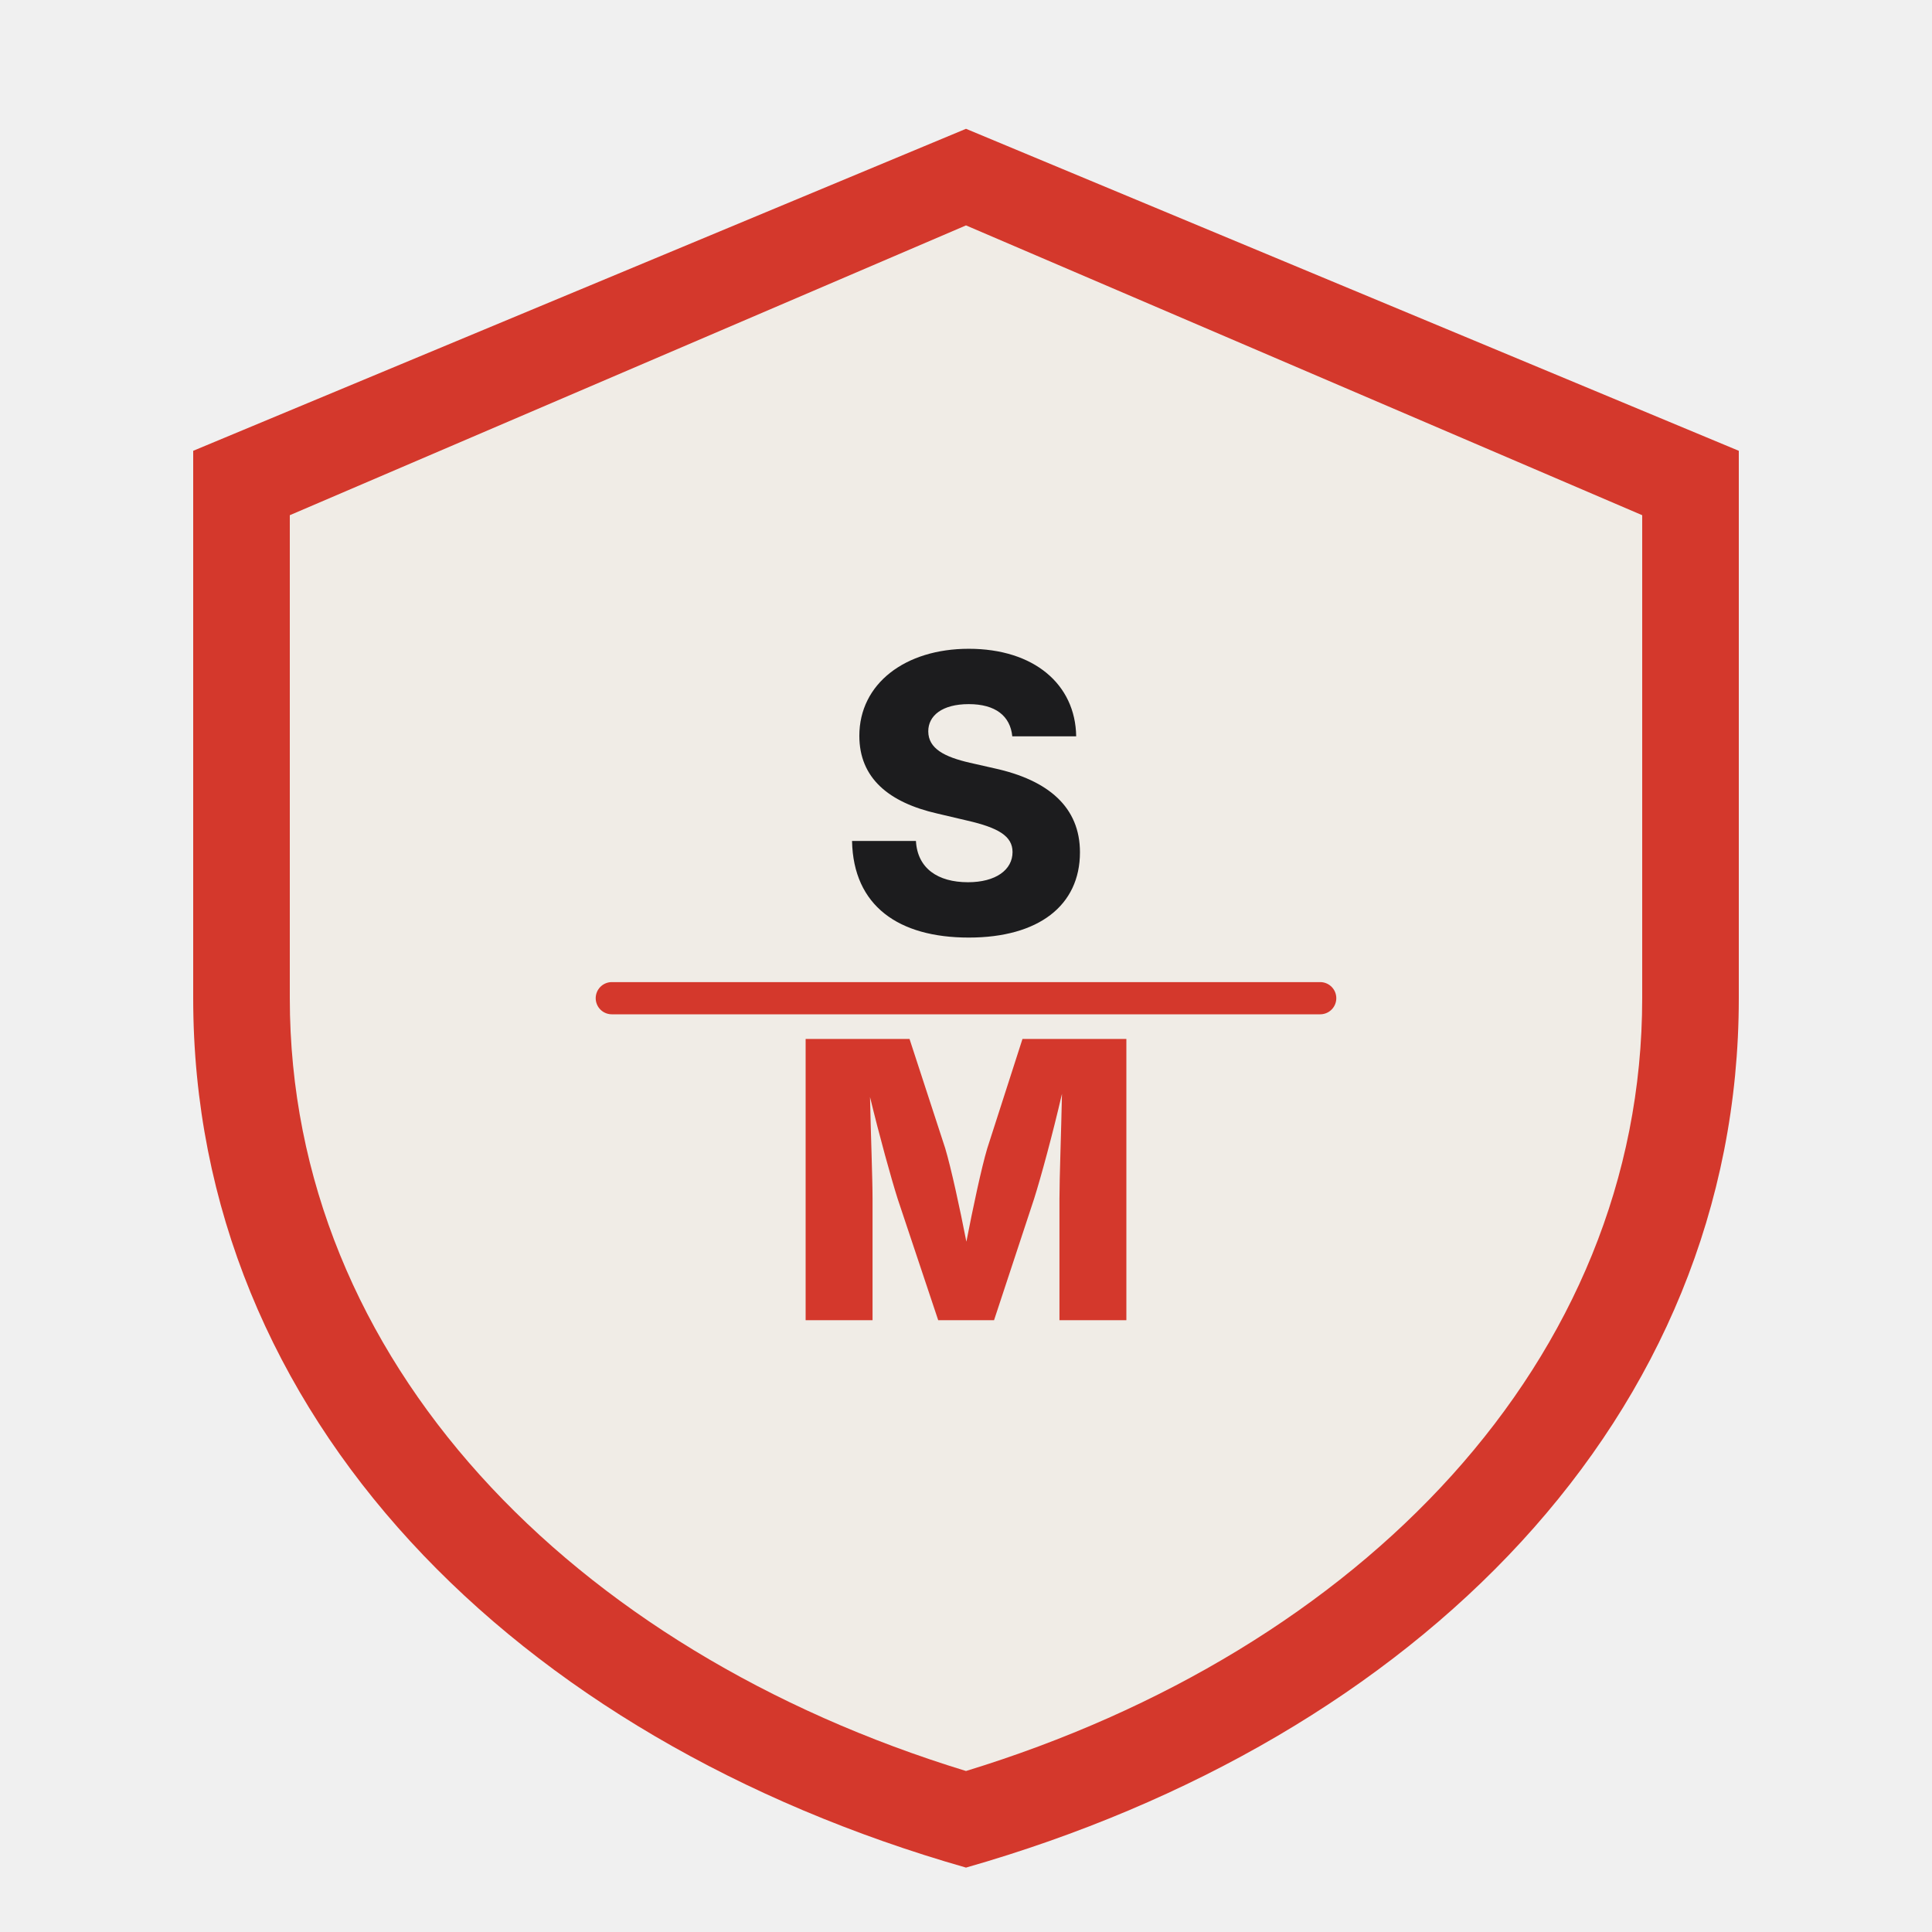
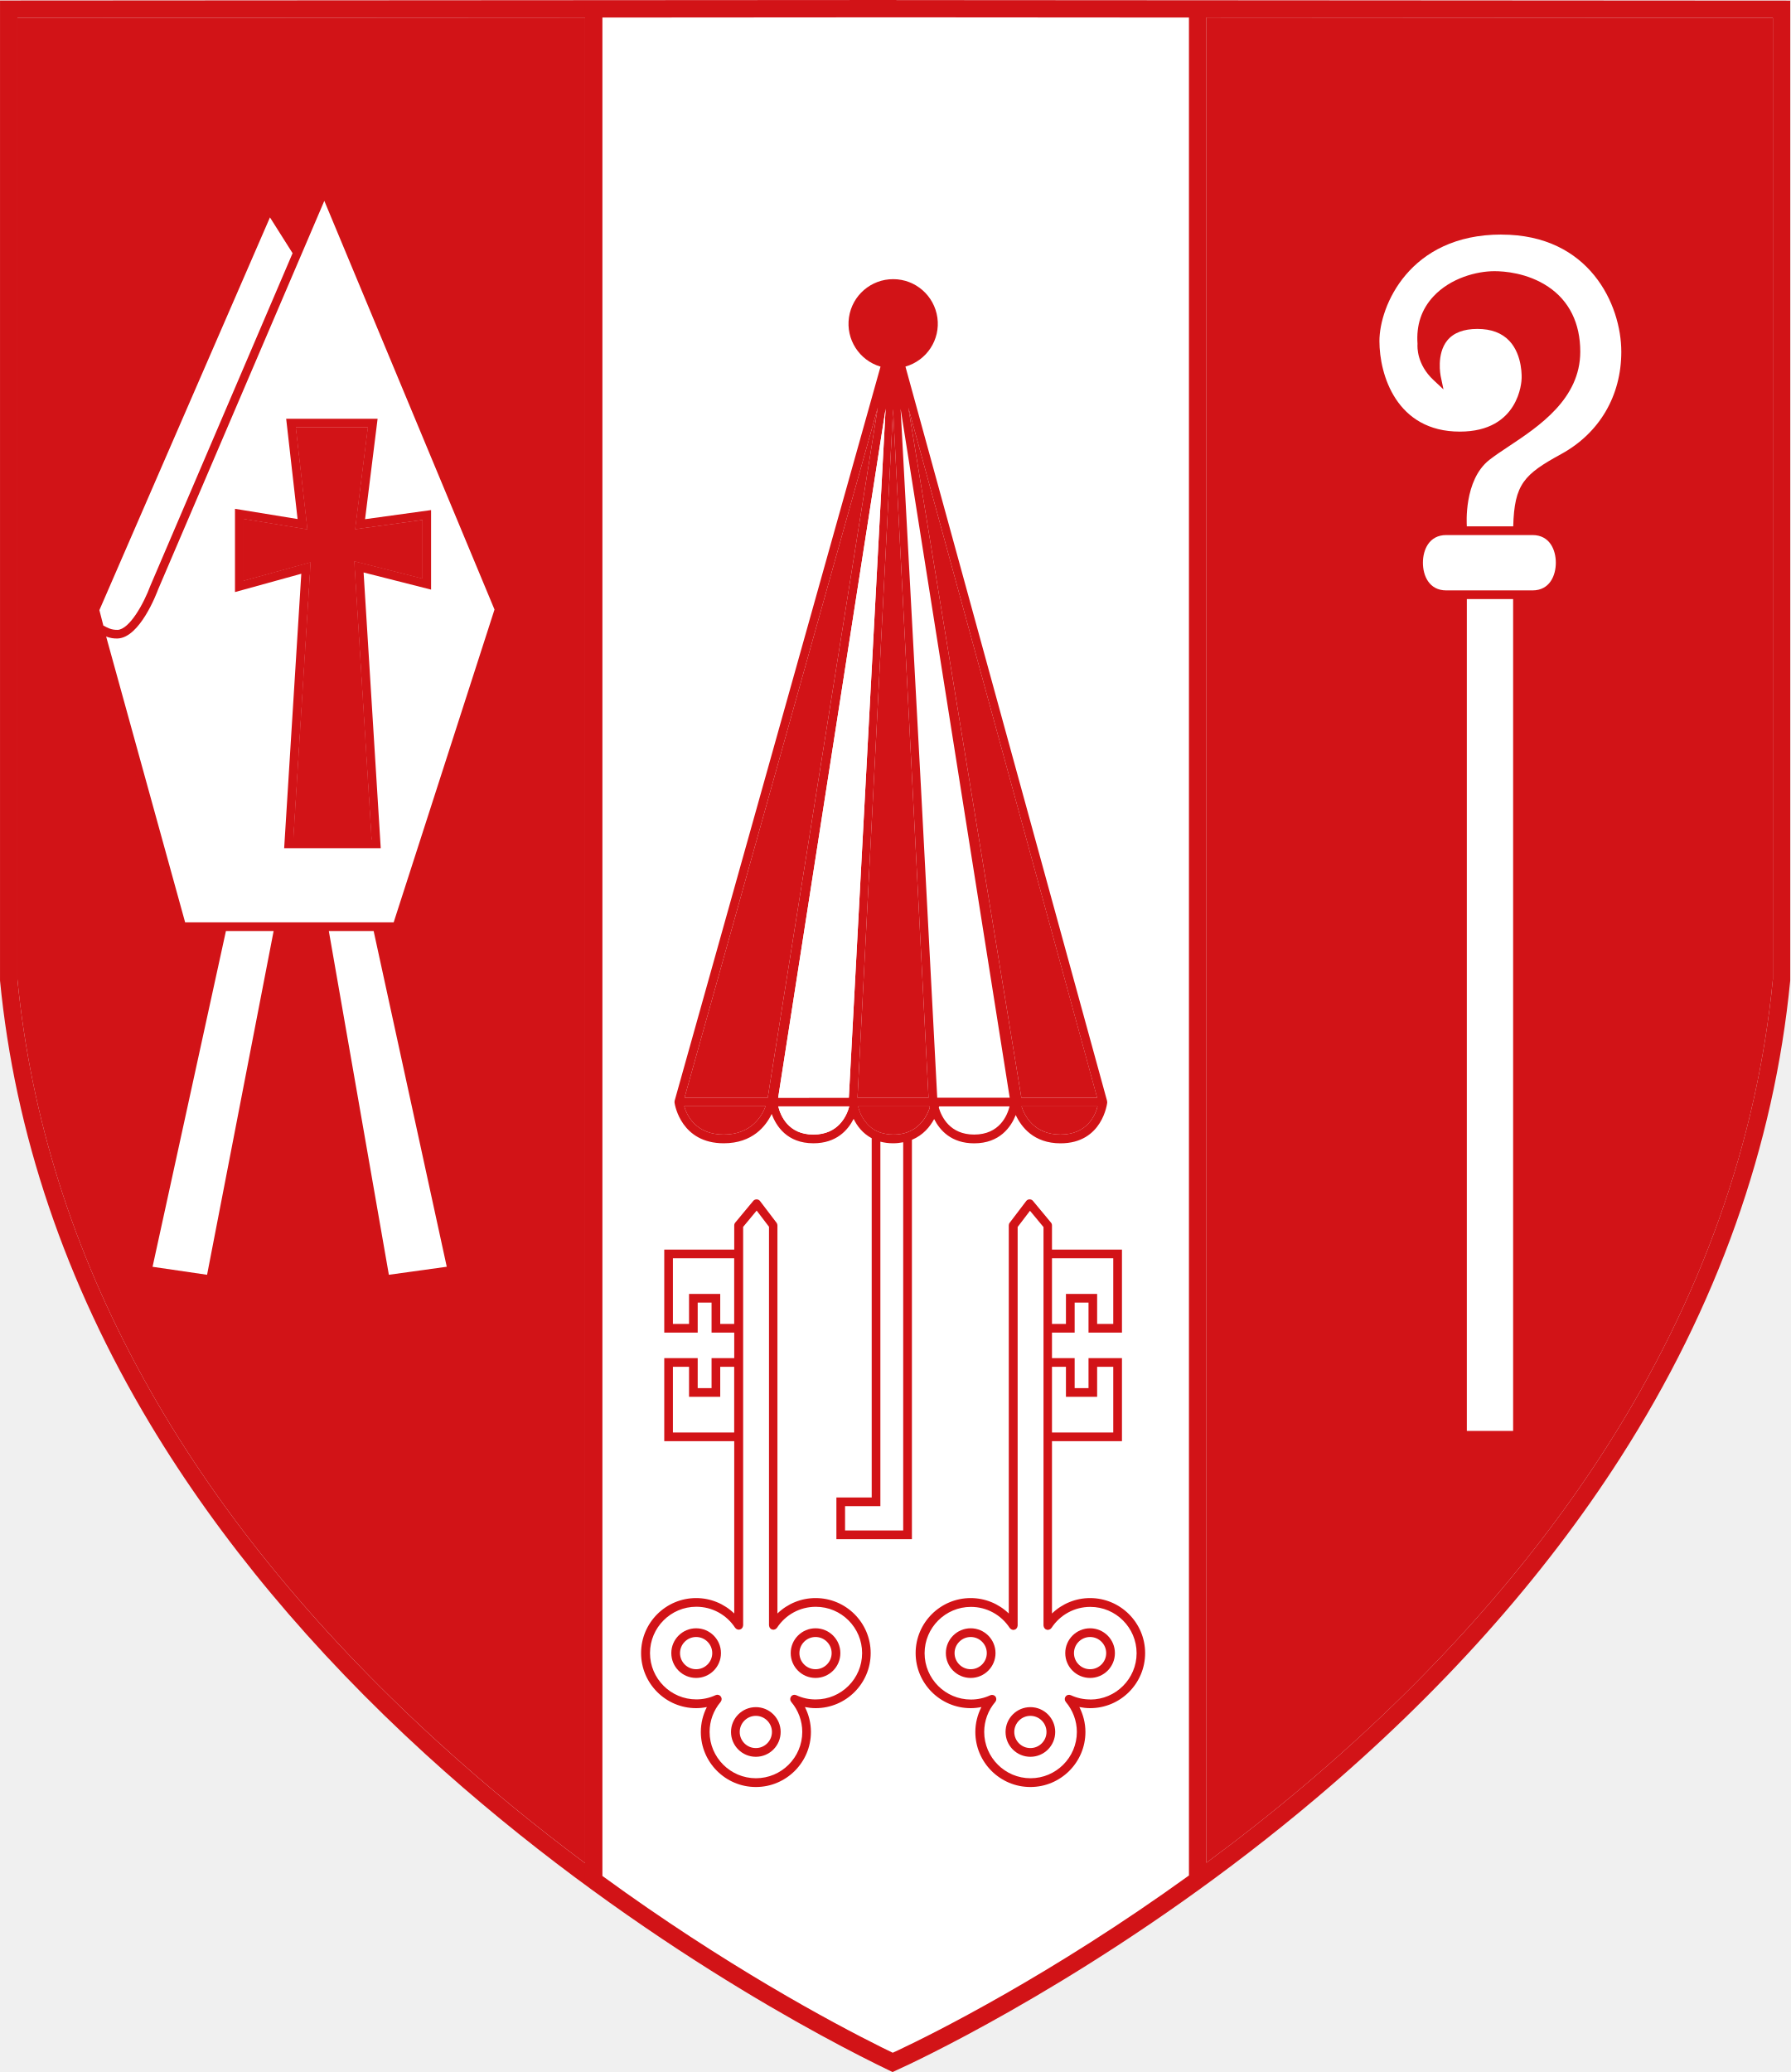
- <svg xmlns="http://www.w3.org/2000/svg" viewBox="0 0 120 120" fill="none">
-   <path d="M60 8L108 28V62C108 88 88 108 60 116C32 108 12 88 12 62V28L60 8Z" fill="#D4382C" />
-   <path d="M60 14L102 32V62C102 84.5 84.5 102.5 60 110C35.5 102.5 18 84.5 18 62V32L60 14Z" fill="#F0ECE6" />
-   <text x="60" y="58" text-anchor="middle" font-family="Inter, Arial, sans-serif" font-weight="800" font-size="24" fill="#1C1C1E" letter-spacing="-1">S</text>
-   <text x="60" y="82" text-anchor="middle" font-family="Inter, Arial, sans-serif" font-weight="800" font-size="24" fill="#D4382C" letter-spacing="-1">M</text>
-   <line x1="38" y1="62" x2="82" y2="62" stroke="#D4382C" stroke-width="2" stroke-linecap="round" />
+ <svg xmlns="http://www.w3.org/2000/svg" id="Livello_2" width="12.896mm" height="14.925mm" viewBox="0 0 36.555 42.307">
+   <g id="Livello_1-2">
+     <path d="M18.229,41.914c-.076-.037-.153-.075-.229-.112-1.028-.512-3.202-1.677-5.699-3.498V.358c1.998-.001,3.996-.002,5.994-.004,1.994.001,3.989.002,5.983.004v37.935c-2.822,2.038-5.231,3.235-5.924,3.562-.042.019-.084.039-.126.058Z" style="fill:#fff;" />
+     <path d="M.355,19.994V.366c3.864-.002,7.728-.005,11.592-.007v37.684c-.98-.73-2.002-1.559-3.018-2.487C3.788,30.865.904,25.629.355,19.994Z" style="fill:#d21317;" />
+     <path d="M36.2,19.995c-.324,3.323-1.47,6.543-3.407,9.57-1.554,2.428-3.618,4.739-6.133,6.868-.684.579-1.365,1.113-2.027,1.602V.358c3.856.002,7.711.005,11.567.007v19.629Z" style="fill:#d21317;" />
+     <path d="M18.029,7.317c.389.115.798-.108.913-.497s-.108-.798-.497-.913c-.389-.115-.798.108-.913.497s.108.798.497.913Z" style="fill:#d21317;" />
+     <path d="M18.304,0h-.018C12.191.004,6.095.008,0,.011v19.992c0,.006,0,.011,0,.017.303,3.124,1.334,6.171,3.065,9.056,1.416,2.36,3.308,4.629,5.623,6.742,4.09,3.732,8.275,5.883,9.461,6.453.025.012.05.024.075.037.026-.012.052-.024.078-.036.016-.007.083-.037.196-.091.017-.008.033-.015.05-.023,0,0,0,0,0,0,.969-.462,4.608-2.295,8.333-5.447,2.545-2.153,4.633-4.491,6.207-6.949,1.971-3.079,3.137-6.356,3.466-9.74,0-6.67,0-13.339,0-20.009-6.084-.004-12.167-.008-18.251-.011ZM11.946,38.043c-.98-.73-2.002-1.559-3.018-2.487C3.788,30.865.904,25.629.355,19.994V.366c3.864-.002,7.728-.005,11.592-.007v37.684ZM24.278,38.294c-2.822,2.038-5.231,3.235-5.924,3.562-.042.019-.084.039-.126.058-.076-.037-.153-.075-.229-.112-1.028-.512-3.202-1.677-5.699-3.498V.358c1.998-.001,3.996-.002,5.994-.004,1.994.001,3.989.002,5.983.004v37.935ZM36.2,19.995c-.324,3.323-1.47,6.543-3.407,9.57-1.554,2.428-3.618,4.739-6.133,6.868-.684.579-1.365,1.113-2.027,1.602V.358c3.856.002,7.711.005,11.567.007v19.629Z" style="fill:#d21317;" />
+     <path d="M30.658,4.612c-2.016,0-2.668,1.585-2.668,2.353,0,.753.383,2.026,1.819,2.026,1.387,0,1.438-1.238,1.438-1.247.002-.022.034-.55-.296-.903-.187-.2-.451-.302-.783-.302-.339,0-.592.102-.755.302-.145.179-.186.402-.192.577-.118-.204-.101-.377-.1-.386,0-.003,0-.006.001-.009,0-.003,0-.006,0-.009-.026-.332.066-.614.273-.838.295-.319.775-.462,1.12-.462.161,0,1.574.041,1.574,1.466,0,.869-.765,1.377-1.379,1.785-.151.1-.293.194-.408.285-.602.472-.531,1.451-.528,1.486v.011h-.244c-.385,0-.654.305-.654.742s.269.742.654.742h.244v17.162h1.3V12.232h.218c.385,0,.654-.305.654-.742s-.269-.742-.654-.742h-.216c.019-.784.175-.931.888-1.321.839-.46,1.32-1.277,1.32-2.244,0-1.033-.699-2.57-2.625-2.57ZM30.896,29.217h-.945V12.232s.945,0,.945,0v16.985ZM31.292,10.925c.352,0,.476.304.476.565s-.125.565-.476.565h-1.762c-.352,0-.476-.304-.476-.565s.125-.565.476-.565h1.762ZM31.878,9.271c-.756.414-.957.61-.98,1.476h-.948v-.018c0-.009-.067-.925.461-1.339.11-.086.249-.179.397-.277.616-.409,1.459-.968,1.459-1.933,0-.58-.226-1.038-.654-1.325-.428-.287-.91-.318-1.098-.318-.356,0-.896.136-1.25.519-.241.261-.349.585-.321.965-.005.065-.015.42.325.738.068.064.137.128.205.192-.019-.092-.039-.183-.058-.275,0-.004-.091-.445.135-.724.127-.156.334-.236.616-.236s.5.083.653.245c.277.296.25.766.249.774-.001.044-.044,1.078-1.261,1.078-1.296,0-1.642-1.162-1.642-1.849,0-.71.609-2.175,2.491-2.175,1.796,0,2.447,1.431,2.447,2.393,0,.9-.447,1.661-1.227,2.088Z" style="fill:#d21317;" />
+     <path d="M22.605,22.49s0-.007,0-.011c-1.372-4.997-2.745-9.997-4.117-14.994.436-.125.715-.55.652-.999s-.446-.785-.9-.786c-.454-.002-.84.331-.905.78-.066.449.209.878.644,1.006-1.401,4.997-2.803,9.993-4.204,14.99-.003.011-.003.022-.001.034,0,0,0,0-.001.001,0,0,0,.004,0,.006h0c.009.058.142.827,1.005.827.59,0,.862-.354.979-.599.09.246.313.599.852.599.468,0,.704-.267.821-.499.068.143.183.297.369.396v7.335h-.721v.852h1.542v-8.155c.229-.094.369-.267.454-.424.116.231.351.496.817.496.524,0,.752-.334.849-.578.113.244.367.578.915.578.861,0,.952-.824.953-.832,0-.007-.001-.014-.002-.021ZM14.777,23.166c-.567,0-.751-.388-.807-.577h1.662c-.073.193-.288.577-.855.577ZM15.676,22.412h-1.699l3.946-14.09-2.247,14.09ZM16.608,23.166c-.513,0-.671-.388-.717-.575h1.45c-.051.189-.219.575-.733.575ZM17.332,22.412l-1.443.002,2.194-14.068-.751,14.065ZM18.235,8.354l.724,14.06h-1.45l.726-14.06ZM18.442,31.25h-1.187v-.497h.721v-7.442c.078.021.165.033.263.033.074,0,.14-.009.203-.021v7.927ZM18.655,23.057c-.174.108-.35.109-.416.109-.111,0-.202-.022-.263-.041-.067-.022-.116-.05-.177-.092-.053-.042-.13-.115-.193-.226-.047-.082-.071-.159-.083-.216,0,0,0,0,0,0h1.457c.002.007.004.015.006.023-.042.127-.136.322-.331.443ZM19.891,23.166c-.491,0-.664-.355-.722-.55.003-.009.005-.018.007-.025h1.438c-.047.187-.207.575-.723.575ZM19.137,22.414l-.332-6.329-.416-7.739,2.228,14.068h-1.48ZM18.547,8.323l3.855,14.091h-1.547l-2.308-14.091ZM21.654,23.166c-.541,0-.734-.385-.796-.575h1.553c-.049.187-.216.575-.757.575Z" style="fill:#d21317;" />
+     <path d="M8.167,19.01l2.119-6.572L6.624,3.645l-.568,1.327-.575-.913L1.847,12.43l-.012.029.012.043,1.799,6.508h.787l-1.531,7.003,1.469.215,1.397-7.218h.766l1.261,7.218,1.541-.214-1.526-7.004h.357ZM2.028,12.457c1.161-2.673,2.322-5.346,3.483-8.019.154.244.308.487.462.731-.969,2.265-1.938,4.531-2.907,6.797-.126.342-.419.886-.671.894,0,0,.001,0,.002,0h-.003s0,0,0,0c0,0,0,0,.001,0-.027.001-.053,0-.08-.005-.027-.005-.055-.012-.084-.023-.039-.015-.08-.037-.121-.059-.027-.105-.054-.21-.081-.315ZM4.228,26.029l-1.113-.163,1.498-6.856h.973l-1.358,7.019ZM4.471,18.833h-.691c-.538-1.945-1.075-3.891-1.613-5.836.079.03.158.044.237.04.45-.02.79-.908.826-1.006.946-2.211,1.891-4.422,2.837-6.632.033-.077.066-.154.099-.231.152-.356.304-.711.456-1.067,1.158,2.782,2.317,5.563,3.475,8.345-.686,2.129-1.373,4.258-2.059,6.387h-3.567ZM9.122,25.865l-1.182.164-1.227-7.019h.915l1.493,6.855Z" style="fill:#d21317;" />
+     <polygon points="2.393 12.86 2.397 12.86 2.395 12.86 2.393 12.86 2.393 12.86" style="fill:#d21317;" />
+     <polygon points="9.122 25.865 7.94 26.029 6.714 19.01 7.629 19.01 9.122 25.865" style="fill:#fff;" />
+     <path d="M2.397,12.86c-.027.001-.054,0-.082-.005-.027-.005-.055-.012-.084-.023-.039-.015-.08-.037-.121-.059-.027-.105-.054-.21-.081-.315,1.161-2.673,2.322-5.346,3.483-8.019.154.244.308.487.462.731-.969,2.265-1.938,4.531-2.907,6.797-.126.342-.42.888-.672.895h0" style="fill:#fff;" />
+     <path d="M18.029,7.317c.389.115.798-.108.913-.497s-.108-.798-.497-.913c-.389-.115-.798.108-.913.497s.108.798.497.913Z" style="fill:#d21317;" />
+     <polygon points="20.855 22.414 18.547 8.323 22.403 22.414 20.855 22.414" style="fill:#d21317;" />
+     <polygon points="17.509 22.414 18.235 8.354 18.959 22.414 17.509 22.414" style="fill:#d21317;" />
+     <polygon points="17.923 8.322 15.676 22.412 13.977 22.412 17.923 8.322" style="fill:#d21317;" />
+     <polygon points="17.332 22.412 15.889 22.414 18.083 8.346 17.332 22.412" style="fill:#fff;" />
+     <path d="M6.166,5.168c.152-.356.304-.711.456-1.067,1.158,2.782,2.317,5.563,3.475,8.345-.686,2.129-1.373,4.258-2.059,6.387H3.78c-.538-1.945-1.075-3.891-1.613-5.836.079.03.158.044.237.04.45-.02.79-.908.826-1.006.946-2.211,1.891-4.422,2.837-6.632.033-.077.066-.154.099-.231Z" style="fill:#fff;" />
+     <path d="M29.951,10.925h1.341c.352,0,.476.304.476.565s-.125.565-.476.565h-1.762c-.352,0-.476-.304-.476-.565s.125-.565.476-.565h.421Z" style="fill:#fff;" />
+     <rect x="29.951" y="12.232" width=".945" height="16.985" style="fill:#fff;" />
+     <path d="M30.658,4.79c1.796,0,2.447,1.431,2.447,2.393,0,.9-.447,1.661-1.227,2.088-.756.414-.957.61-.98,1.476h-.948v-.018c0-.009-.067-.925.461-1.339.11-.086.249-.179.397-.277.616-.409,1.459-.968,1.459-1.933,0-.58-.226-1.038-.654-1.325-.428-.287-.91-.318-1.098-.318-.356,0-.896.136-1.25.519-.241.261-.349.585-.321.965-.005.065-.015.42.325.738l.205.192c-.019-.092-.039-.183-.058-.275,0-.004-.091-.445.135-.724.127-.156.334-.236.616-.236s.5.083.653.245c.277.296.25.766.249.774-.001.044-.044,1.078-1.261,1.078-1.296,0-1.642-1.162-1.642-1.849,0-.71.609-2.175,2.491-2.175Z" style="fill:#fff;" />
+     <path d="M21.654,23.166c-.541,0-.734-.385-.796-.575h1.553c-.049.187-.216.575-.757.575Z" style="fill:#d21317;" />
+     <path d="M14.777,23.166c-.567,0-.751-.388-.807-.577h1.662c-.073.193-.288.577-.855.577Z" style="fill:#d21317;" />
+     <path d="M16.608,23.166c-.513,0-.671-.388-.717-.575h1.45c-.051.189-.219.575-.733.575Z" style="fill:#fff;" />
+     <path d="M17.798,23.033c-.053-.042-.13-.115-.193-.226-.047-.082-.071-.159-.083-.216,0,0,0,0,0,0h1.457c.002.007.004.015.006.023-.042.127-.136.322-.331.443-.174.108-.35.109-.416.109-.111,0-.202-.022-.263-.041-.067-.022-.116-.05-.177-.092Z" style="fill:#d21317;" />
+     <polygon points="6.344 11.479 4.975 11.856 4.975 10.598 6.279 10.811 6.042 8.728 7.509 8.728 7.249 10.809 8.624 10.619 8.624 11.812 7.232 11.458 7.586 17.143 5.99 17.143 6.344 11.479" style="fill:#d71016;" />
+     <polygon points="4.228 26.029 3.115 25.866 4.613 19.01 5.587 19.01 4.228 26.029" style="fill:#fff;" />
+     <polygon points="4.975 11.856 4.975 10.598 6.279 10.811 6.042 8.728 7.509 8.728 7.249 10.809 8.624 10.619 8.624 11.812 7.232 11.458 7.586 17.143 5.99 17.143 6.344 11.479 4.975 11.856" style="fill:#d21317;" />
+     <path d="M22.258,32.63c-.294,0-.571.115-.778.315v-3.519h1.429v-1.695h-.683v.613h-.283v-.613h-.463v-.521h.463v-.613h.283v.613h.683v-1.695h-1.429v-.494c0-.021-.007-.041-.02-.057-.123-.148-.245-.295-.368-.443-.017-.021-.044-.033-.07-.032-.027,0-.052.013-.069.035-.112.148-.225.295-.337.443-.012.015-.018.034-.018.054v7.924c-.207-.2-.484-.315-.778-.315-.62,0-1.124.504-1.124,1.124s.504,1.124,1.124,1.124c.074,0,.147-.008.219-.023-.08.157-.124.331-.124.509,0,.62.504,1.124,1.124,1.124s1.124-.504,1.124-1.124c0-.178-.044-.352-.124-.509.072.014.145.023.219.023.62,0,1.124-.504,1.124-1.124s-.504-1.124-1.124-1.124ZM21.48,25.692h1.251v1.341h-.329v-.613h-.637v.613h-.285v-1.341ZM21.48,27.908h.285v.613h.637v-.613h.329v1.341h-1.251v-1.341ZM22.258,34.7c-.136,0-.268-.029-.394-.087-.004-.002-.008-.002-.012-.003-.007-.002-.013-.004-.02-.005-.005,0-.01.001-.015.002-.006,0-.012,0-.018.003-.006.002-.011.006-.017.009-.004.002-.008.004-.012.007,0,0,0,0,0,.001-.005.004-.008.009-.011.014-.003.005-.007.009-.01.014,0,0,0,0-.001.001-.002.004-.002.009-.003.014-.002.006-.004.012-.004.018,0,.006.001.012.002.018,0,.005,0,.011.003.016.002.007.006.012.01.018.002.003.003.007.006.011.145.171.226.389.226.612,0,.522-.425.946-.946.946s-.946-.425-.946-.946c0-.224.08-.441.226-.612.003-.003.004-.007.006-.01.004-.006.008-.012.01-.018.002-.005.002-.01.003-.016,0-.006.002-.012.002-.018,0-.006-.003-.012-.004-.018-.001-.005-.001-.009-.003-.014,0,0,0,0,0-.001-.002-.005-.007-.009-.01-.013-.004-.005-.007-.01-.011-.014,0,0,0,0,0-.001-.004-.003-.008-.004-.012-.007-.005-.003-.011-.007-.017-.009-.006-.002-.012-.002-.019-.003-.005,0-.01-.002-.015-.002-.007,0-.014.003-.021.005-.004.001-.008,0-.012.003-.125.058-.258.087-.394.087-.522,0-.946-.425-.946-.946s.425-.946.946-.946c.32,0,.616.161.792.43.002.003.004.004.006.006.004.005.008.009.013.013.004.003.009.006.013.009.005.003.01.005.016.007.006.002.011.003.017.004.003,0,.006.002.009.002.003,0,.005-.001.008-.002.006,0,.012-.002.017-.003.006-.002.011-.004.016-.007.002-.001.005-.001.007-.003.003-.002.004-.004.006-.006.005-.004.009-.008.013-.013.004-.004.007-.009.009-.014.003-.005.005-.01.006-.015.002-.006.003-.012.004-.018,0-.003.002-.006.002-.009v-8.138c.084-.11.168-.22.252-.331.092.111.184.222.276.333v8.135s.001.006.002.009c0,.006.002.012.004.018.002.005.004.01.006.015.003.005.006.009.009.014.004.005.008.009.013.013.002.002.004.005.006.006.002.002.005.002.007.003.005.003.011.005.016.007.006.002.012.003.018.004.003,0,.005.001.007.001.003,0,.005-.001.009-.002.006,0,.012-.002.018-.004.005-.002.01-.004.015-.006.005-.003.009-.006.014-.009.005-.004.009-.008.013-.013.002-.002.005-.004.006-.006.176-.269.472-.43.792-.43.522,0,.946.425.946.946s-.425.946-.946.946Z" style="fill:#d21317;" />
+     <path d="M16.652,32.63c-.294,0-.571.115-.778.315v-7.924c0-.019-.006-.038-.018-.054-.112-.148-.225-.295-.337-.443-.016-.022-.042-.034-.069-.035-.027,0-.053.011-.07.032-.123.148-.245.295-.368.443-.013.016-.02.036-.02.057v.494h-1.429v1.695h.683v-.613h.283v.613h.463v.521h-.463v.613h-.283v-.613h-.683v1.695h1.429v3.519c-.207-.2-.483-.315-.778-.315-.62,0-1.124.504-1.124,1.124s.504,1.124,1.124,1.124c.074,0,.147-.008.219-.023-.08.157-.123.331-.123.509,0,.62.504,1.124,1.124,1.124s1.124-.504,1.124-1.124c0-.178-.043-.352-.123-.509.072.014.145.023.219.023.62,0,1.124-.504,1.124-1.124s-.504-1.124-1.124-1.124ZM14.706,27.033v-.613h-.637v.613h-.329v-1.341h1.251v1.341h-.285ZM13.74,29.249v-1.341h.329v.613h.637v-.613h.285v1.341h-1.251ZM16.652,34.7c-.136,0-.268-.029-.394-.087-.004-.002-.008-.002-.012-.003-.007-.002-.013-.004-.02-.005-.005,0-.01.001-.015.002-.006,0-.013,0-.019.003-.006.002-.011.006-.016.009-.004.002-.009.004-.012.007,0,0,0,0,0,.001-.004.004-.007.009-.01.013-.004.005-.008.009-.011.015,0,0,0,0,0,.001-.002.004-.002.008-.003.012-.002.007-.004.013-.005.02,0,.006.001.011.002.017,0,.006,0,.011.003.017.002.007.006.012.01.018.002.004.003.008.006.011.145.171.225.388.225.612,0,.522-.425.946-.946.946s-.946-.425-.946-.946c0-.224.08-.441.225-.612.003-.003.004-.007.006-.011.004-.006.008-.011.01-.018.002-.005.002-.011.003-.017,0-.006.002-.011.002-.017,0-.007-.003-.013-.005-.02-.001-.004-.001-.008-.003-.012,0,0,0,0,0-.001-.002-.005-.007-.01-.011-.015-.004-.005-.006-.01-.011-.014,0,0,0,0,0-.001-.003-.003-.008-.004-.011-.006-.006-.004-.011-.008-.018-.01-.006-.002-.011-.002-.017-.003-.005,0-.011-.002-.016-.002-.007,0-.013.003-.019.005-.004.001-.009.001-.012.003-.125.058-.258.087-.394.087-.522,0-.946-.425-.946-.946s.425-.946.946-.946c.32,0,.616.161.792.429.002.003.004.004.006.006.004.005.008.009.013.013.004.004.009.007.014.009.005.003.01.005.016.007.006.002.011.003.017.003.003,0,.006.002.009.002.003,0,.005-.001.008-.002.006,0,.012-.002.017-.003.006-.002.011-.004.017-.007.002-.001.005-.001.007-.003.003-.002.004-.004.006-.006.005-.004.009-.008.013-.013.004-.004.007-.009.009-.014.003-.005.005-.01.006-.015.002-.006.003-.012.004-.018,0-.003.002-.006.002-.009v-8.135c.092-.111.184-.222.276-.333.084.11.168.22.252.331v8.138s.001.006.002.009c0,.006.002.012.004.018.002.005.004.01.006.015.003.005.006.009.009.014.004.005.008.009.013.013.002.002.004.004.006.006.002.002.005.002.007.003.005.003.011.005.017.007.006.002.011.003.017.003.003,0,.005.002.007.002.003,0,.006-.001.009-.002.006,0,.012-.002.018-.004.005-.002.01-.004.015-.006.005-.003.009-.006.014-.009.005-.004.009-.008.013-.013.002-.002.005-.004.006-.006.176-.269.472-.429.792-.429.522,0,.946.425.946.946s-.425.946-.946.946Z" style="fill:#d21317;" />
+     <path d="M21.039,34.857c-.279,0-.507.227-.507.507s.227.507.507.507.507-.227.507-.507-.227-.507-.507-.507ZM21.039,35.693c-.182,0-.329-.148-.329-.329s.148-.329.329-.329.329.148.329.329-.148.329-.329.329Z" style="fill:#d21317;" />
+     <path d="M19.82,33.247c-.279,0-.507.227-.507.507s.227.507.507.507.507-.227.507-.507-.227-.507-.507-.507ZM19.82,34.083c-.182,0-.329-.148-.329-.329s.148-.329.329-.329.329.148.329.329-.148.329-.329.329Z" style="fill:#d21317;" />
+     <path d="M22.258,33.247c-.279,0-.507.227-.507.507s.227.507.507.507.507-.227.507-.507-.227-.507-.507-.507ZM22.258,34.083c-.182,0-.329-.148-.329-.329s.148-.329.329-.329.329.148.329.329-.148.329-.329.329Z" style="fill:#d21317;" />
+     <path d="M15.433,34.857c-.279,0-.507.227-.507.507s.227.507.507.507.507-.227.507-.507-.227-.507-.507-.507ZM15.433,35.693c-.182,0-.329-.148-.329-.329s.148-.329.329-.329.329.148.329.329-.148.329-.329.329Z" style="fill:#d21317;" />
+     <path d="M16.652,33.247c-.279,0-.507.227-.507.507s.227.507.507.507.507-.227.507-.507-.227-.507-.507-.507ZM16.652,34.083c-.182,0-.329-.148-.329-.329s.148-.329.329-.329.329.148.329.329-.148.329-.329.329Z" style="fill:#d21317;" />
+     <path d="M14.214,33.247c-.279,0-.507.227-.507.507s.227.507.507.507.507-.227.507-.507-.227-.507-.507-.507ZM14.214,34.083c-.182,0-.329-.148-.329-.329s.148-.329.329-.329.329.148.329.329-.148.329-.329.329Z" style="fill:#d21317;" />
+     <path d="M7.774,17.32l-.35-5.631,1.378.35v-1.624l-1.348.186.256-2.051h-1.867l.233,2.048-1.278-.209v1.7l1.354-.374-.35,5.604h1.973ZM4.975,11.856v-1.258l1.304.213-.237-2.084h1.467l-.26,2.081,1.375-.19v1.193l-1.392-.354.354,5.685h-1.596l.354-5.664-1.369.378Z" style="fill:#d21317;" />
+   </g>
</svg>
